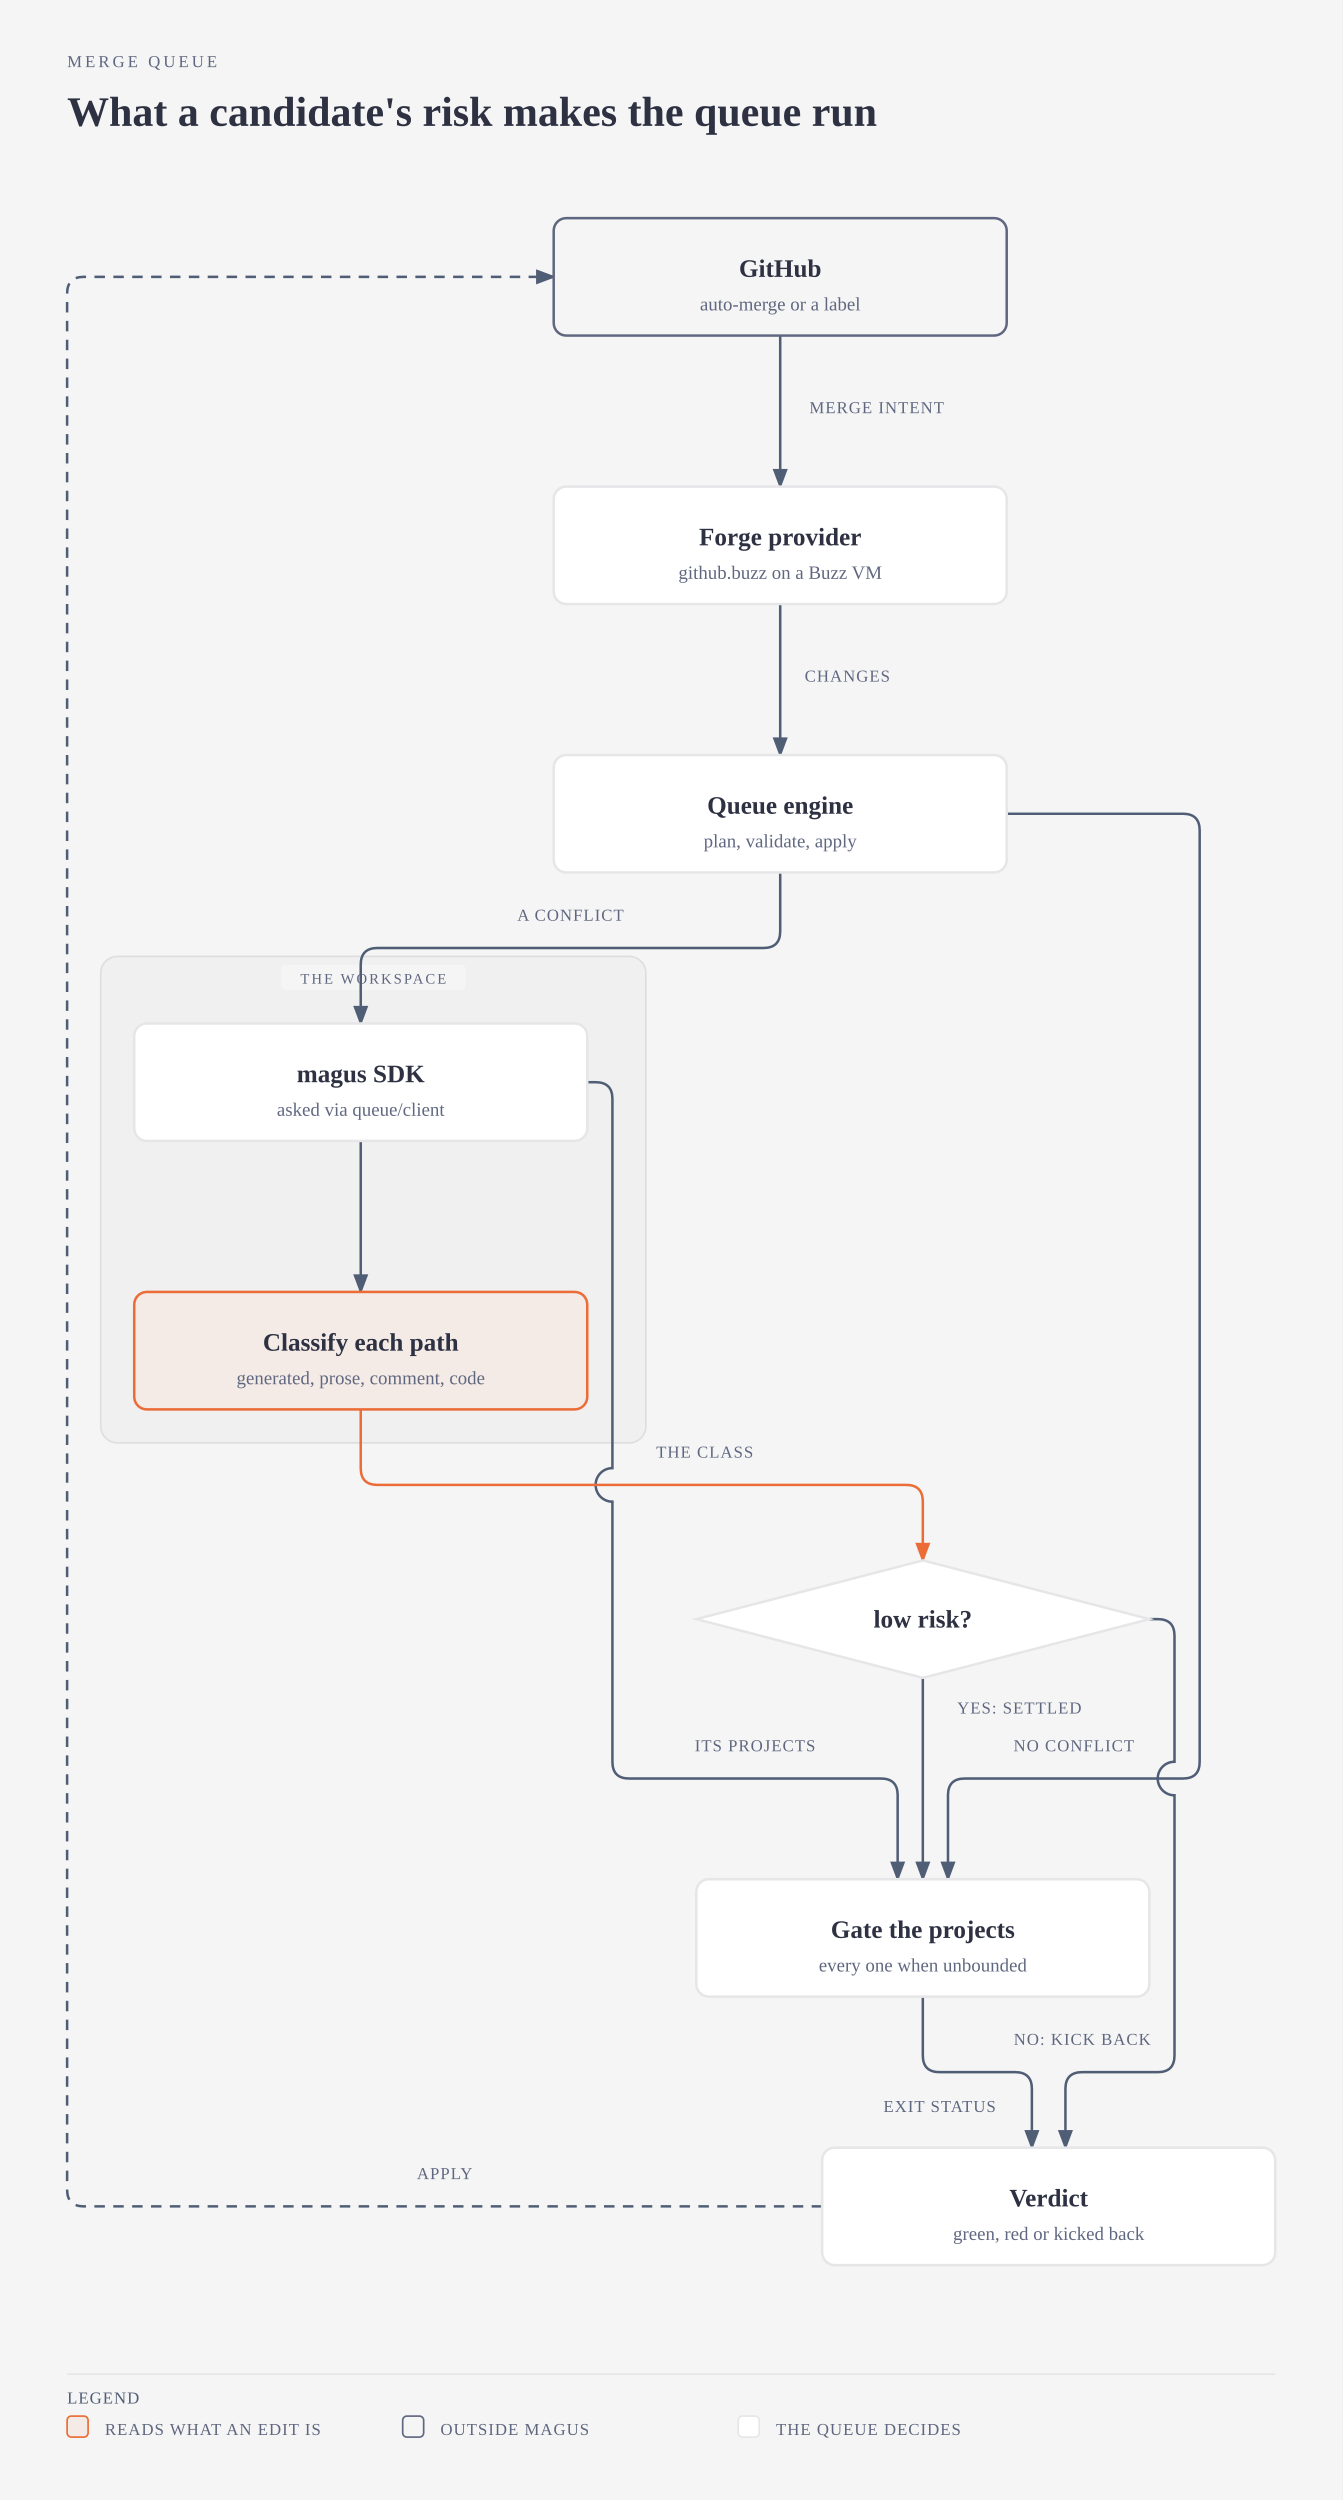
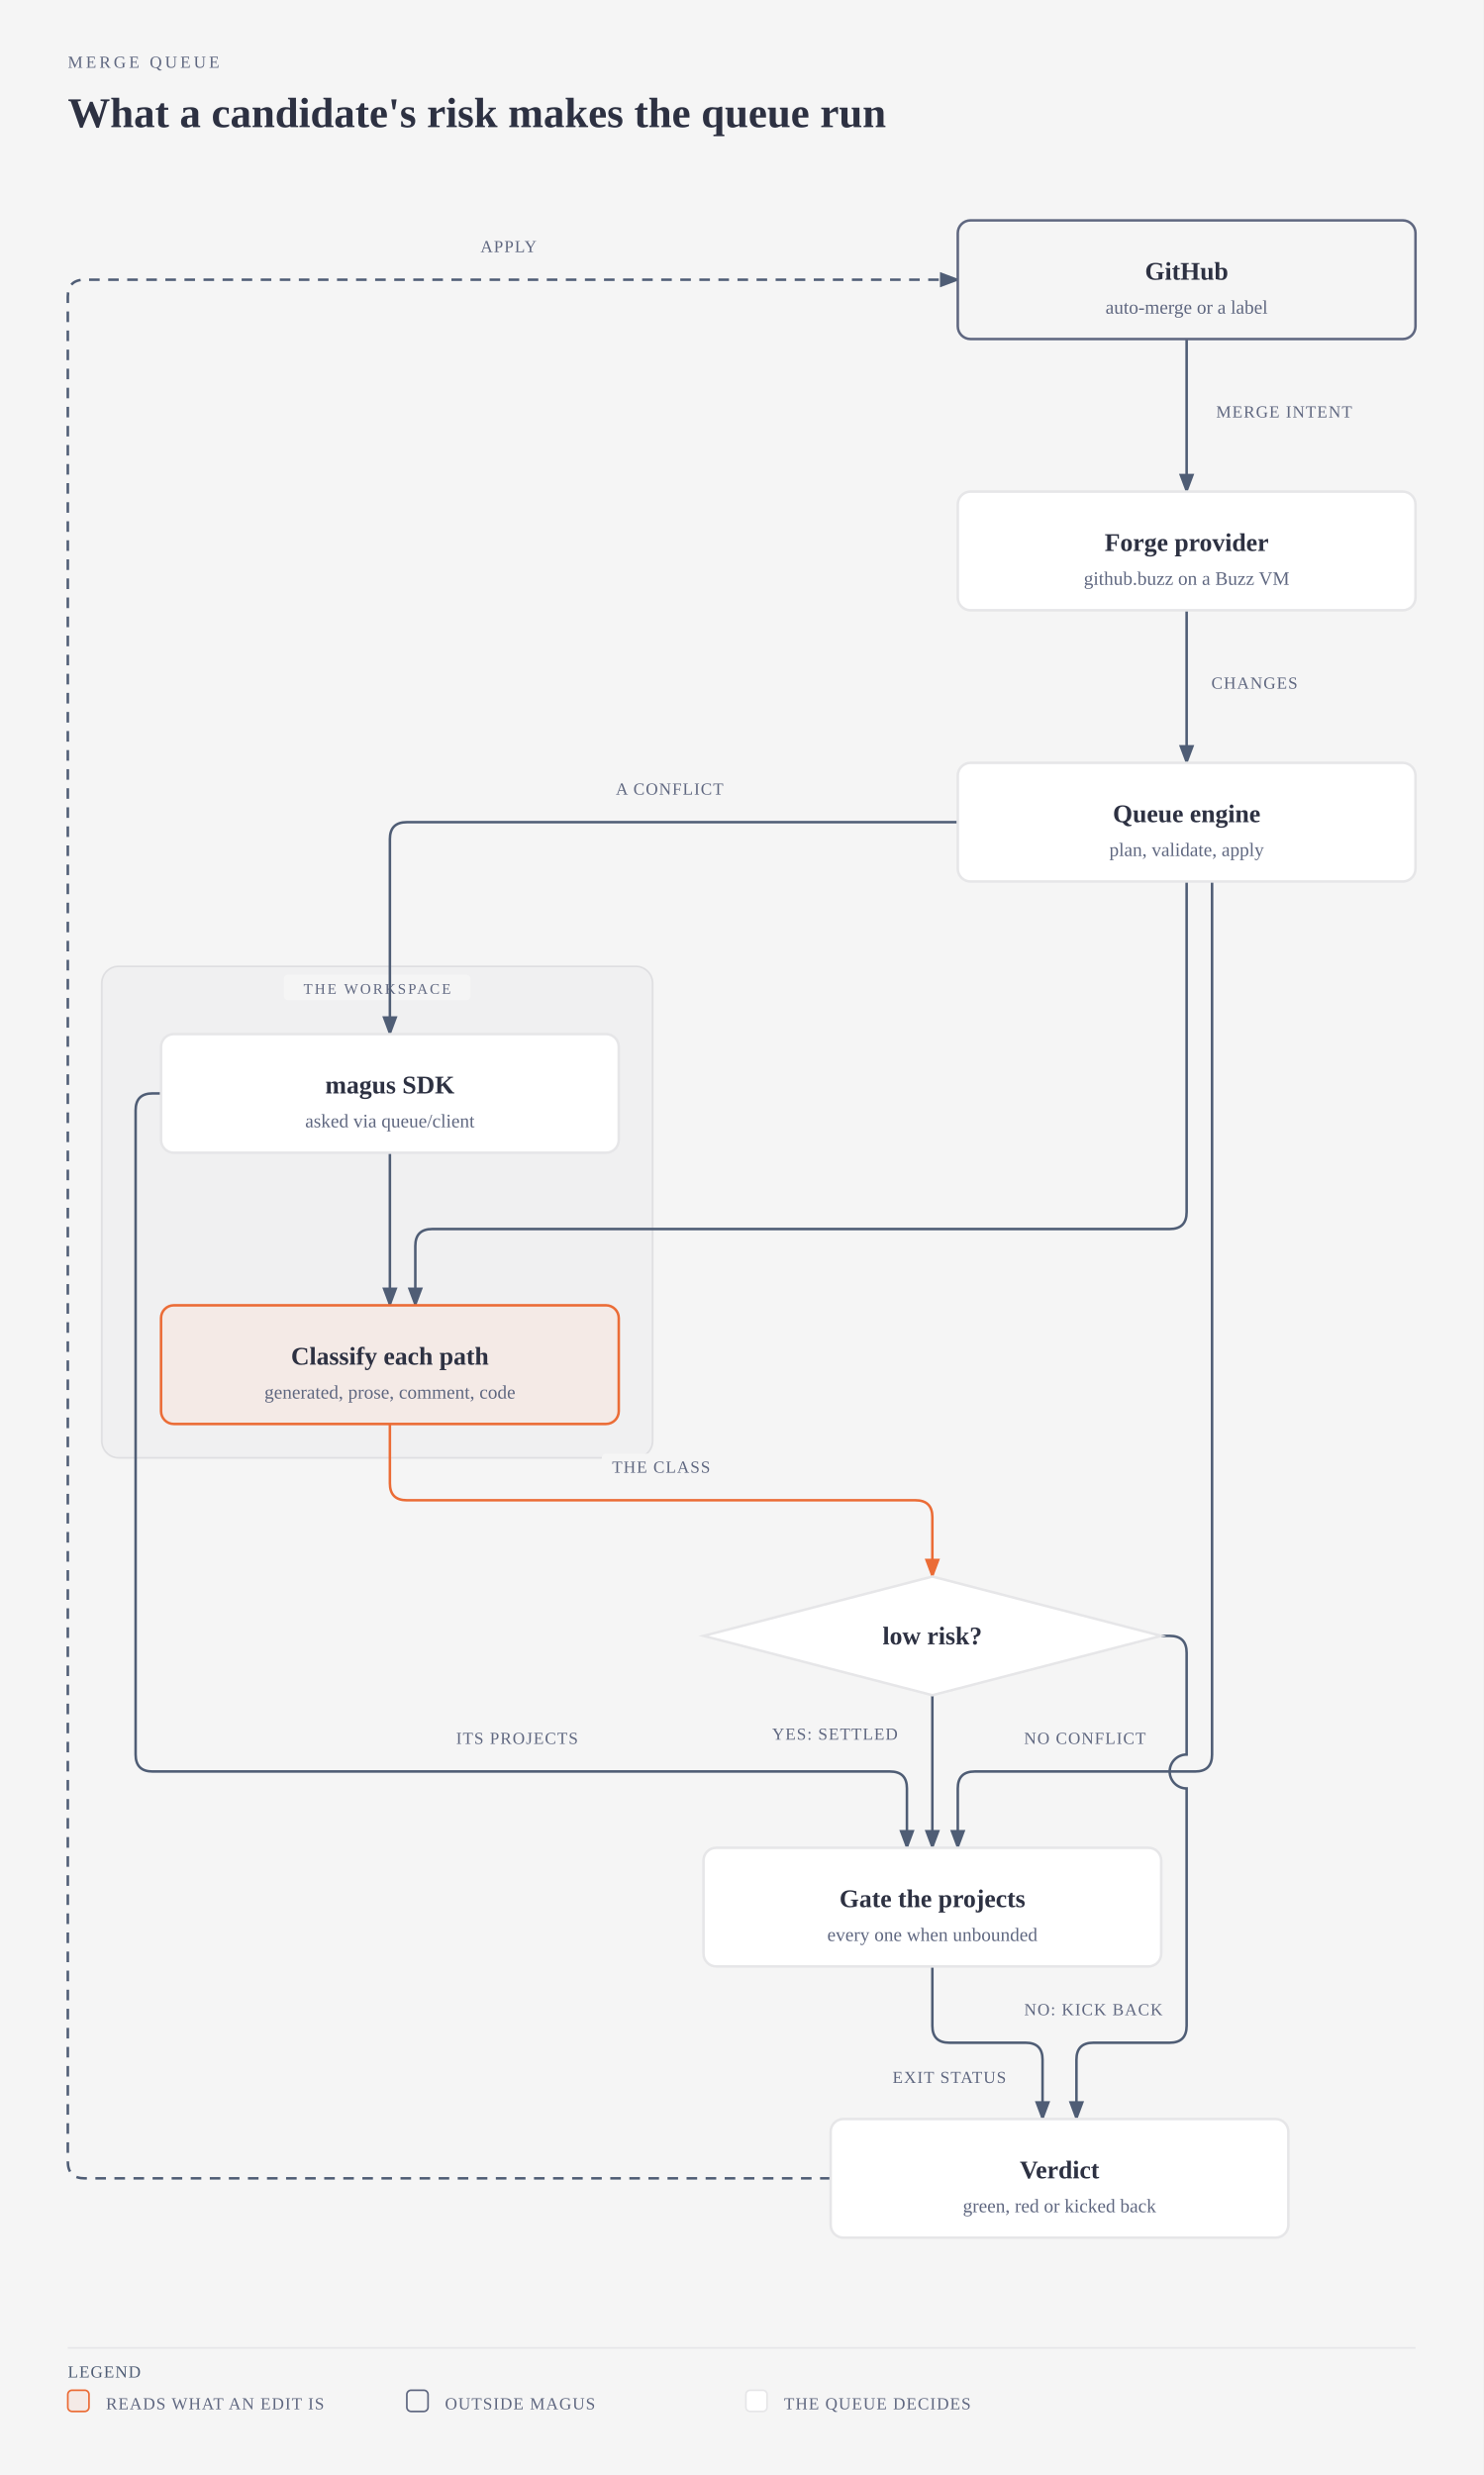
- <svg xmlns="http://www.w3.org/2000/svg" viewBox="0 0 640 1192" width="640" height="1192" role="img" aria-labelledby="merge-queue-risk-title merge-queue-risk-desc" class="magus-diagram">
+ <svg xmlns="http://www.w3.org/2000/svg" viewBox="0 0 700 1168" width="700" height="1168" role="img" aria-labelledby="merge-queue-risk-title merge-queue-risk-desc" class="magus-diagram">
  <defs>
    <marker id="merge-queue-risk-arrow-default" markerWidth="8" markerHeight="6" refX="7" refY="3" orient="auto">
      <polygon points="0 0, 8 3, 0 6" fill="#4f5d75" />
    </marker>
    <marker id="merge-queue-risk-arrow-accent" markerWidth="8" markerHeight="6" refX="7" refY="3" orient="auto">
      <polygon points="0 0, 8 3, 0 6" fill="#eb6c36" />
    </marker>
    <marker id="merge-queue-risk-arrow-link" markerWidth="8" markerHeight="6" refX="7" refY="3" orient="auto">
      <polygon points="0 0, 8 3, 0 6" fill="#2e5aa8" />
    </marker>
  </defs>
  <rect width="100%" height="100%" fill="#f5f5f5" />
  <text x="32" y="32" fill="#5f6780" font-size="8" font-family="var(--pico-font-family-monospace, monospace)" style="font-variant-ligatures:none" letter-spacing="0.18em">MERGE QUEUE</text>
  <text x="32" y="60" fill="#2d3142" font-size="20" font-weight="600" font-family="var(--pico-font-family, sans-serif)">What a candidate's risk makes the queue run</text>
  <g transform="translate(0,40)">
    <rect x="48" y="416" width="260" height="232" rx="8" fill="#2d3142" fill-opacity="0.02" stroke="#2d3142" stroke-opacity="0.1" stroke-width="0.8" />
    <rect x="134" y="420" width="88" height="12" rx="2" fill="#f5f5f5" />
    <text x="178" y="429" fill="#5f6780" font-size="7" font-family="var(--pico-font-family-monospace, monospace)" style="font-variant-ligatures:none" text-anchor="middle" letter-spacing="0.14em">THE WORKSPACE</text>
-     <path data-edge="external:GitHub-&gt;internal/queue/provider" id="merge-queue-risk-edge-external_3aGitHub-internal_2fqueue_2fprovider" d="M 372 120 L 372 192" fill="none" stroke="#4f5d75" stroke-width="1.2" marker-end="url(#merge-queue-risk-arrow-default)" />
-     <path data-edge="internal/queue/provider-&gt;group:Queue engine" id="merge-queue-risk-edge-internal_2fqueue_2fprovider-group_3aQueue_20engine" d="M 372 248 L 372 320" fill="none" stroke="#4f5d75" stroke-width="1.2" marker-end="url(#merge-queue-risk-arrow-default)" />
-     <path data-edge="group:Queue engine-&gt;." id="merge-queue-risk-edge-group_3aQueue_20engine-_2e" d="M 372 376 L 372 404 Q 372 412 364 412 L 180 412 Q 172 412 172 420 L 172 448" fill="none" stroke="#4f5d75" stroke-width="1.2" marker-end="url(#merge-queue-risk-arrow-default)" />
-     <path data-edge="group:Queue engine-&gt;external:Gate the projects" id="merge-queue-risk-edge-group_3aQueue_20engine-external_3aGate_20the_20projects" d="M 480 348 L 564 348 Q 572 348 572 356 L 572 800 Q 572 808 564 808 L 460 808 Q 452 808 452 816 L 452 856" fill="none" stroke="#4f5d75" stroke-width="1.2" marker-end="url(#merge-queue-risk-arrow-default)" />
-     <path data-edge=".-&gt;internal/risk" id="merge-queue-risk-edge-_2e-internal_2frisk" d="M 172 504 L 172 576" fill="none" stroke="#4f5d75" stroke-width="1.2" marker-end="url(#merge-queue-risk-arrow-default)" />
-     <path data-edge=".-&gt;external:Gate the projects" id="merge-queue-risk-edge-_2e-external_3aGate_20the_20projects" d="M 280 476 L 284 476 Q 292 476 292 484 L 292 660 A 8 8 0 0 0 292 676 L 292 800 Q 292 808 300 808 L 420 808 Q 428 808 428 816 L 428 856" fill="none" stroke="#4f5d75" stroke-width="1.2" marker-end="url(#merge-queue-risk-arrow-default)" />
-     <path data-edge="internal/risk-&gt;external:low risk?" id="merge-queue-risk-edge-internal_2frisk-external_3alow_20risk_3f" d="M 172 632 L 172 660 Q 172 668 180 668 L 432 668 Q 440 668 440 676 L 440 704" fill="none" stroke="#eb6c36" stroke-width="1.2" marker-end="url(#merge-queue-risk-arrow-accent)" />
-     <path data-edge="external:low risk?-&gt;external:Gate the projects" id="merge-queue-risk-edge-external_3alow_20risk_3f-external_3aGate_20the_20projects" d="M 440 760 L 440 856" fill="none" stroke="#4f5d75" stroke-width="1.2" marker-end="url(#merge-queue-risk-arrow-default)" />
-     <path data-edge="external:low risk?-&gt;external:Verdict" id="merge-queue-risk-edge-external_3alow_20risk_3f-external_3aVerdict" d="M 548 732 L 552 732 Q 560 732 560 740 L 560 800 A 8 8 0 0 0 560 816 L 560 940 Q 560 948 552 948 L 516 948 Q 508 948 508 956 L 508 984" fill="none" stroke="#4f5d75" stroke-width="1.2" marker-end="url(#merge-queue-risk-arrow-default)" />
-     <path data-edge="external:Gate the projects-&gt;external:Verdict" id="merge-queue-risk-edge-external_3aGate_20the_20projects-external_3aVerdict" d="M 440 912 L 440 940 Q 440 948 448 948 L 484 948 Q 492 948 492 956 L 492 984" fill="none" stroke="#4f5d75" stroke-width="1.2" marker-end="url(#merge-queue-risk-arrow-default)" />
-     <path data-edge="external:Verdict-&gt;external:GitHub" id="merge-queue-risk-edge-external_3aVerdict-external_3aGitHub" d="M 392 1012 L 40 1012 Q 32 1012 32 1004 L 32 100 Q 32 92 40 92 L 264 92" fill="none" stroke="#4f5d75" stroke-width="1.2" stroke-dasharray="5,4" marker-end="url(#merge-queue-risk-arrow-default)" />
-     <rect x="382" y="148" width="72" height="12" rx="2" fill="#f5f5f5" />
-     <text x="418" y="157" fill="#5f6780" font-size="8" font-family="var(--pico-font-family-monospace, monospace)" style="font-variant-ligatures:none" text-anchor="middle" letter-spacing="0.06em">MERGE INTENT</text>
-     <rect x="382" y="276" width="44" height="12" rx="2" fill="#f5f5f5" />
-     <text x="404" y="285" fill="#5f6780" font-size="8" font-family="var(--pico-font-family-monospace, monospace)" style="font-variant-ligatures:none" text-anchor="middle" letter-spacing="0.06em">CHANGES</text>
-     <rect x="242" y="390" width="60" height="12" rx="2" fill="#f5f5f5" />
-     <text x="272" y="399" fill="#5f6780" font-size="8" font-family="var(--pico-font-family-monospace, monospace)" style="font-variant-ligatures:none" text-anchor="middle" letter-spacing="0.06em">A CONFLICT</text>
-     <rect x="480" y="786" width="64" height="12" rx="2" fill="#f5f5f5" />
-     <text x="512" y="795" fill="#5f6780" font-size="8" font-family="var(--pico-font-family-monospace, monospace)" style="font-variant-ligatures:none" text-anchor="middle" letter-spacing="0.06em">NO CONFLICT</text>
-     <rect x="324" y="786" width="72" height="12" rx="2" fill="#f5f5f5" />
-     <text x="360" y="795" fill="#5f6780" font-size="8" font-family="var(--pico-font-family-monospace, monospace)" style="font-variant-ligatures:none" text-anchor="middle" letter-spacing="0.06em">ITS PROJECTS</text>
-     <rect x="308" y="646" width="56" height="12" rx="2" fill="#f5f5f5" />
-     <text x="336" y="655" fill="#5f6780" font-size="8" font-family="var(--pico-font-family-monospace, monospace)" style="font-variant-ligatures:none" text-anchor="middle" letter-spacing="0.06em">THE CLASS</text>
-     <rect x="450" y="768" width="72" height="12" rx="2" fill="#f5f5f5" />
-     <text x="486" y="777" fill="#5f6780" font-size="8" font-family="var(--pico-font-family-monospace, monospace)" style="font-variant-ligatures:none" text-anchor="middle" letter-spacing="0.06em">YES: SETTLED</text>
-     <rect x="478" y="926" width="76" height="12" rx="2" fill="#f5f5f5" />
-     <text x="516" y="935" fill="#5f6780" font-size="8" font-family="var(--pico-font-family-monospace, monospace)" style="font-variant-ligatures:none" text-anchor="middle" letter-spacing="0.06em">NO: KICK BACK</text>
-     <rect x="416" y="958" width="64" height="12" rx="2" fill="#f5f5f5" />
-     <text x="448" y="967" fill="#5f6780" font-size="8" font-family="var(--pico-font-family-monospace, monospace)" style="font-variant-ligatures:none" text-anchor="middle" letter-spacing="0.06em">EXIT STATUS</text>
-     <rect x="194" y="990" width="36" height="12" rx="2" fill="#f5f5f5" />
-     <text x="212" y="999" fill="#5f6780" font-size="8" font-family="var(--pico-font-family-monospace, monospace)" style="font-variant-ligatures:none" text-anchor="middle" letter-spacing="0.06em">APPLY</text>
+     <path data-edge="external:GitHub-&gt;internal/queue/provider" id="merge-queue-risk-edge-external_3aGitHub-internal_2fqueue_2fprovider" d="M 560 120 L 560 192" fill="none" stroke="#4f5d75" stroke-width="1.2" marker-end="url(#merge-queue-risk-arrow-default)" />
+     <path data-edge="internal/queue/provider-&gt;group:Queue engine" id="merge-queue-risk-edge-internal_2fqueue_2fprovider-group_3aQueue_20engine" d="M 560 248 L 560 320" fill="none" stroke="#4f5d75" stroke-width="1.2" marker-end="url(#merge-queue-risk-arrow-default)" />
+     <path data-edge="group:Queue engine-&gt;." id="merge-queue-risk-edge-group_3aQueue_20engine-_2e" d="M 452 348 L 192 348 Q 184 348 184 356 L 184 448" fill="none" stroke="#4f5d75" stroke-width="1.2" marker-end="url(#merge-queue-risk-arrow-default)" />
+     <path data-edge="group:Queue engine-&gt;internal/risk" id="merge-queue-risk-edge-group_3aQueue_20engine-internal_2frisk" d="M 560 376 L 560 532 Q 560 540 552 540 L 204 540 Q 196 540 196 548 L 196 576" fill="none" stroke="#4f5d75" stroke-width="1.2" marker-end="url(#merge-queue-risk-arrow-default)" />
+     <path data-edge="group:Queue engine-&gt;external:Gate the projects" id="merge-queue-risk-edge-group_3aQueue_20engine-external_3aGate_20the_20projects" d="M 572 376 L 572 788 Q 572 796 564 796 L 460 796 Q 452 796 452 804 L 452 832" fill="none" stroke="#4f5d75" stroke-width="1.2" marker-end="url(#merge-queue-risk-arrow-default)" />
+     <path data-edge=".-&gt;internal/risk" id="merge-queue-risk-edge-_2e-internal_2frisk" d="M 184 504 L 184 576" fill="none" stroke="#4f5d75" stroke-width="1.2" marker-end="url(#merge-queue-risk-arrow-default)" />
+     <path data-edge=".-&gt;external:Gate the projects" id="merge-queue-risk-edge-_2e-external_3aGate_20the_20projects" d="M 76 476 L 72 476 Q 64 476 64 484 L 64 788 Q 64 796 72 796 L 420 796 Q 428 796 428 804 L 428 832" fill="none" stroke="#4f5d75" stroke-width="1.2" marker-end="url(#merge-queue-risk-arrow-default)" />
+     <path data-edge="internal/risk-&gt;external:low risk?" id="merge-queue-risk-edge-internal_2frisk-external_3alow_20risk_3f" d="M 184 632 L 184 660 Q 184 668 192 668 L 432 668 Q 440 668 440 676 L 440 704" fill="none" stroke="#eb6c36" stroke-width="1.2" marker-end="url(#merge-queue-risk-arrow-accent)" />
+     <path data-edge="external:low risk?-&gt;external:Gate the projects" id="merge-queue-risk-edge-external_3alow_20risk_3f-external_3aGate_20the_20projects" d="M 440 760 L 440 832" fill="none" stroke="#4f5d75" stroke-width="1.2" marker-end="url(#merge-queue-risk-arrow-default)" />
+     <path data-edge="external:low risk?-&gt;external:Verdict" id="merge-queue-risk-edge-external_3alow_20risk_3f-external_3aVerdict" d="M 548 732 L 552 732 Q 560 732 560 740 L 560 788 A 8 8 0 0 0 560 804 L 560 916 Q 560 924 552 924 L 516 924 Q 508 924 508 932 L 508 960" fill="none" stroke="#4f5d75" stroke-width="1.2" marker-end="url(#merge-queue-risk-arrow-default)" />
+     <path data-edge="external:Gate the projects-&gt;external:Verdict" id="merge-queue-risk-edge-external_3aGate_20the_20projects-external_3aVerdict" d="M 440 888 L 440 916 Q 440 924 448 924 L 484 924 Q 492 924 492 932 L 492 960" fill="none" stroke="#4f5d75" stroke-width="1.2" marker-end="url(#merge-queue-risk-arrow-default)" />
+     <path data-edge="external:Verdict-&gt;external:GitHub" id="merge-queue-risk-edge-external_3aVerdict-external_3aGitHub" d="M 392 988 L 40 988 Q 32 988 32 980 L 32 100 Q 32 92 40 92 L 452 92" fill="none" stroke="#4f5d75" stroke-width="1.2" stroke-dasharray="5,4" marker-end="url(#merge-queue-risk-arrow-default)" />
+     <rect x="570" y="148" width="72" height="12" rx="2" fill="#f5f5f5" />
+     <text x="606" y="157" fill="#5f6780" font-size="8" font-family="var(--pico-font-family-monospace, monospace)" style="font-variant-ligatures:none" text-anchor="middle" letter-spacing="0.06em">MERGE INTENT</text>
+     <rect x="570" y="276" width="44" height="12" rx="2" fill="#f5f5f5" />
+     <text x="592" y="285" fill="#5f6780" font-size="8" font-family="var(--pico-font-family-monospace, monospace)" style="font-variant-ligatures:none" text-anchor="middle" letter-spacing="0.06em">CHANGES</text>
+     <rect x="286" y="326" width="60" height="12" rx="2" fill="#f5f5f5" />
+     <text x="316" y="335" fill="#5f6780" font-size="8" font-family="var(--pico-font-family-monospace, monospace)" style="font-variant-ligatures:none" text-anchor="middle" letter-spacing="0.06em">A CONFLICT</text>
+     <rect x="480" y="774" width="64" height="12" rx="2" fill="#f5f5f5" />
+     <text x="512" y="783" fill="#5f6780" font-size="8" font-family="var(--pico-font-family-monospace, monospace)" style="font-variant-ligatures:none" text-anchor="middle" letter-spacing="0.06em">NO CONFLICT</text>
+     <rect x="208" y="774" width="72" height="12" rx="2" fill="#f5f5f5" />
+     <text x="244" y="783" fill="#5f6780" font-size="8" font-family="var(--pico-font-family-monospace, monospace)" style="font-variant-ligatures:none" text-anchor="middle" letter-spacing="0.06em">ITS PROJECTS</text>
+     <rect x="284" y="646" width="56" height="12" rx="2" fill="#f5f5f5" />
+     <text x="312" y="655" fill="#5f6780" font-size="8" font-family="var(--pico-font-family-monospace, monospace)" style="font-variant-ligatures:none" text-anchor="middle" letter-spacing="0.06em">THE CLASS</text>
+     <rect x="358" y="772" width="72" height="12" rx="2" fill="#f5f5f5" />
+     <text x="394" y="781" fill="#5f6780" font-size="8" font-family="var(--pico-font-family-monospace, monospace)" style="font-variant-ligatures:none" text-anchor="middle" letter-spacing="0.06em">YES: SETTLED</text>
+     <rect x="478" y="902" width="76" height="12" rx="2" fill="#f5f5f5" />
+     <text x="516" y="911" fill="#5f6780" font-size="8" font-family="var(--pico-font-family-monospace, monospace)" style="font-variant-ligatures:none" text-anchor="middle" letter-spacing="0.06em">NO: KICK BACK</text>
+     <rect x="416" y="934" width="64" height="12" rx="2" fill="#f5f5f5" />
+     <text x="448" y="943" fill="#5f6780" font-size="8" font-family="var(--pico-font-family-monospace, monospace)" style="font-variant-ligatures:none" text-anchor="middle" letter-spacing="0.06em">EXIT STATUS</text>
+     <rect x="222" y="70" width="36" height="12" rx="2" fill="#f5f5f5" />
+     <text x="240" y="79" fill="#5f6780" font-size="8" font-family="var(--pico-font-family-monospace, monospace)" style="font-variant-ligatures:none" text-anchor="middle" letter-spacing="0.06em">APPLY</text>
    <g data-node="external:GitHub">
-       <rect x="264" y="64" width="216" height="56" rx="6" fill="#f5f5f5" />
-       <rect x="264" y="64" width="216" height="56" rx="6" fill="#f5f5f5" stroke="#5f6780" stroke-width="1.2" />
-       <text x="372" y="92" fill="#2d3142" font-size="12" font-weight="600" font-family="var(--pico-font-family, sans-serif)" text-anchor="middle">GitHub</text>
-       <text x="372" y="108" fill="#5f6780" font-size="9" font-family="var(--pico-font-family-monospace, monospace)" style="font-variant-ligatures:none" text-anchor="middle">auto-merge or a label</text>
+       <rect x="452" y="64" width="216" height="56" rx="6" fill="#f5f5f5" />
+       <rect x="452" y="64" width="216" height="56" rx="6" fill="#f5f5f5" stroke="#5f6780" stroke-width="1.2" />
+       <text x="560" y="92" fill="#2d3142" font-size="12" font-weight="600" font-family="var(--pico-font-family, sans-serif)" text-anchor="middle">GitHub</text>
+       <text x="560" y="108" fill="#5f6780" font-size="9" font-family="var(--pico-font-family-monospace, monospace)" style="font-variant-ligatures:none" text-anchor="middle">auto-merge or a label</text>
    </g>
    <g data-node="internal/queue/provider" data-anchor="internal/queue/provider">
-       <rect x="264" y="192" width="216" height="56" rx="6" fill="#f5f5f5" />
-       <rect x="264" y="192" width="216" height="56" rx="6" fill="#ffffff" stroke="#e6e6e8" stroke-width="1.2" />
-       <text x="372" y="220" fill="#2d3142" font-size="12" font-weight="600" font-family="var(--pico-font-family, sans-serif)" text-anchor="middle">Forge provider</text>
-       <text x="372" y="236" fill="#5f6780" font-size="9" font-family="var(--pico-font-family-monospace, monospace)" style="font-variant-ligatures:none" text-anchor="middle">github.buzz on a Buzz VM</text>
+       <rect x="452" y="192" width="216" height="56" rx="6" fill="#f5f5f5" />
+       <rect x="452" y="192" width="216" height="56" rx="6" fill="#ffffff" stroke="#e6e6e8" stroke-width="1.2" />
+       <text x="560" y="220" fill="#2d3142" font-size="12" font-weight="600" font-family="var(--pico-font-family, sans-serif)" text-anchor="middle">Forge provider</text>
+       <text x="560" y="236" fill="#5f6780" font-size="9" font-family="var(--pico-font-family-monospace, monospace)" style="font-variant-ligatures:none" text-anchor="middle">github.buzz on a Buzz VM</text>
    </g>
    <g data-node="group:Queue engine">
-       <rect x="264" y="320" width="216" height="56" rx="6" fill="#f5f5f5" />
-       <rect x="264" y="320" width="216" height="56" rx="6" fill="#ffffff" stroke="#e6e6e8" stroke-width="1.2" />
-       <text x="372" y="348" fill="#2d3142" font-size="12" font-weight="600" font-family="var(--pico-font-family, sans-serif)" text-anchor="middle">Queue engine</text>
-       <text x="372" y="364" fill="#5f6780" font-size="9" font-family="var(--pico-font-family-monospace, monospace)" style="font-variant-ligatures:none" text-anchor="middle">plan, validate, apply</text>
+       <rect x="452" y="320" width="216" height="56" rx="6" fill="#f5f5f5" />
+       <rect x="452" y="320" width="216" height="56" rx="6" fill="#ffffff" stroke="#e6e6e8" stroke-width="1.2" />
+       <text x="560" y="348" fill="#2d3142" font-size="12" font-weight="600" font-family="var(--pico-font-family, sans-serif)" text-anchor="middle">Queue engine</text>
+       <text x="560" y="364" fill="#5f6780" font-size="9" font-family="var(--pico-font-family-monospace, monospace)" style="font-variant-ligatures:none" text-anchor="middle">plan, validate, apply</text>
    </g>
    <g data-node="." data-anchor=".">
-       <rect x="64" y="448" width="216" height="56" rx="6" fill="#f5f5f5" />
-       <rect x="64" y="448" width="216" height="56" rx="6" fill="#ffffff" stroke="#e6e6e8" stroke-width="1.2" />
-       <text x="172" y="476" fill="#2d3142" font-size="12" font-weight="600" font-family="var(--pico-font-family, sans-serif)" text-anchor="middle">magus SDK</text>
-       <text x="172" y="492" fill="#5f6780" font-size="9" font-family="var(--pico-font-family-monospace, monospace)" style="font-variant-ligatures:none" text-anchor="middle">asked via queue/client</text>
+       <rect x="76" y="448" width="216" height="56" rx="6" fill="#f5f5f5" />
+       <rect x="76" y="448" width="216" height="56" rx="6" fill="#ffffff" stroke="#e6e6e8" stroke-width="1.2" />
+       <text x="184" y="476" fill="#2d3142" font-size="12" font-weight="600" font-family="var(--pico-font-family, sans-serif)" text-anchor="middle">magus SDK</text>
+       <text x="184" y="492" fill="#5f6780" font-size="9" font-family="var(--pico-font-family-monospace, monospace)" style="font-variant-ligatures:none" text-anchor="middle">asked via queue/client</text>
    </g>
    <g data-node="internal/risk" data-anchor="internal/risk">
-       <rect x="64" y="576" width="216" height="56" rx="6" fill="#f5f5f5" />
-       <rect x="64" y="576" width="216" height="56" rx="6" fill="#f4eae6" stroke="#eb6c36" stroke-width="1.2" />
-       <text x="172" y="604" fill="#2d3142" font-size="12" font-weight="600" font-family="var(--pico-font-family, sans-serif)" text-anchor="middle">Classify each path</text>
-       <text x="172" y="620" fill="#5f6780" font-size="9" font-family="var(--pico-font-family-monospace, monospace)" style="font-variant-ligatures:none" text-anchor="middle">generated, prose, comment, code</text>
+       <rect x="76" y="576" width="216" height="56" rx="6" fill="#f5f5f5" />
+       <rect x="76" y="576" width="216" height="56" rx="6" fill="#f4eae6" stroke="#eb6c36" stroke-width="1.2" />
+       <text x="184" y="604" fill="#2d3142" font-size="12" font-weight="600" font-family="var(--pico-font-family, sans-serif)" text-anchor="middle">Classify each path</text>
+       <text x="184" y="620" fill="#5f6780" font-size="9" font-family="var(--pico-font-family-monospace, monospace)" style="font-variant-ligatures:none" text-anchor="middle">generated, prose, comment, code</text>
    </g>
    <g data-node="external:low risk?">
      <polygon points="440,704 548,732 440,760 332,732" fill="#f5f5f5" />
      <polygon points="440,704 548,732 440,760 332,732" fill="#ffffff" stroke="#e6e6e8" stroke-width="1.2" />
      <text x="440" y="736" fill="#2d3142" font-size="12" font-weight="600" font-family="var(--pico-font-family, sans-serif)" text-anchor="middle">low risk?</text>
    </g>
    <g data-node="external:Gate the projects">
-       <rect x="332" y="856" width="216" height="56" rx="6" fill="#f5f5f5" />
-       <rect x="332" y="856" width="216" height="56" rx="6" fill="#ffffff" stroke="#e6e6e8" stroke-width="1.2" />
-       <text x="440" y="884" fill="#2d3142" font-size="12" font-weight="600" font-family="var(--pico-font-family, sans-serif)" text-anchor="middle">Gate the projects</text>
-       <text x="440" y="900" fill="#5f6780" font-size="9" font-family="var(--pico-font-family-monospace, monospace)" style="font-variant-ligatures:none" text-anchor="middle">every one when unbounded</text>
+       <rect x="332" y="832" width="216" height="56" rx="6" fill="#f5f5f5" />
+       <rect x="332" y="832" width="216" height="56" rx="6" fill="#ffffff" stroke="#e6e6e8" stroke-width="1.2" />
+       <text x="440" y="860" fill="#2d3142" font-size="12" font-weight="600" font-family="var(--pico-font-family, sans-serif)" text-anchor="middle">Gate the projects</text>
+       <text x="440" y="876" fill="#5f6780" font-size="9" font-family="var(--pico-font-family-monospace, monospace)" style="font-variant-ligatures:none" text-anchor="middle">every one when unbounded</text>
    </g>
    <g data-node="external:Verdict">
-       <rect x="392" y="984" width="216" height="56" rx="6" fill="#f5f5f5" />
-       <rect x="392" y="984" width="216" height="56" rx="6" fill="#ffffff" stroke="#e6e6e8" stroke-width="1.2" />
-       <text x="500" y="1012" fill="#2d3142" font-size="12" font-weight="600" font-family="var(--pico-font-family, sans-serif)" text-anchor="middle">Verdict</text>
-       <text x="500" y="1028" fill="#5f6780" font-size="9" font-family="var(--pico-font-family-monospace, monospace)" style="font-variant-ligatures:none" text-anchor="middle">green, red or kicked back</text>
+       <rect x="392" y="960" width="216" height="56" rx="6" fill="#f5f5f5" />
+       <rect x="392" y="960" width="216" height="56" rx="6" fill="#ffffff" stroke="#e6e6e8" stroke-width="1.2" />
+       <text x="500" y="988" fill="#2d3142" font-size="12" font-weight="600" font-family="var(--pico-font-family, sans-serif)" text-anchor="middle">Verdict</text>
+       <text x="500" y="1004" fill="#5f6780" font-size="9" font-family="var(--pico-font-family-monospace, monospace)" style="font-variant-ligatures:none" text-anchor="middle">green, red or kicked back</text>
    </g>
-     <line x1="32" y1="1092" x2="608" y2="1092" stroke="#e6e6e8" stroke-width="0.8" />
-     <text x="32" y="1106" fill="#4f5d75" font-size="8" font-family="var(--pico-font-family-monospace, monospace)" style="font-variant-ligatures:none" letter-spacing="0.06em">LEGEND</text>
-     <rect x="32" y="1112" width="10" height="10" rx="2" fill="#f4eae6" stroke="#eb6c36" stroke-width="0.8" />
-     <text x="50" y="1121" fill="#5f6780" font-size="8" font-family="var(--pico-font-family-monospace, monospace)" style="font-variant-ligatures:none" letter-spacing="0.06em">READS WHAT AN EDIT IS</text>
-     <rect x="192" y="1112" width="10" height="10" rx="2" fill="#f5f5f5" stroke="#5f6780" stroke-width="0.8" />
-     <text x="210" y="1121" fill="#5f6780" font-size="8" font-family="var(--pico-font-family-monospace, monospace)" style="font-variant-ligatures:none" letter-spacing="0.06em">OUTSIDE MAGUS</text>
-     <rect x="352" y="1112" width="10" height="10" rx="2" fill="#ffffff" stroke="#e6e6e8" stroke-width="0.8" />
-     <text x="370" y="1121" fill="#5f6780" font-size="8" font-family="var(--pico-font-family-monospace, monospace)" style="font-variant-ligatures:none" letter-spacing="0.06em">THE QUEUE DECIDES</text>
+     <line x1="32" y1="1068" x2="668" y2="1068" stroke="#e6e6e8" stroke-width="0.8" />
+     <text x="32" y="1082" fill="#4f5d75" font-size="8" font-family="var(--pico-font-family-monospace, monospace)" style="font-variant-ligatures:none" letter-spacing="0.06em">LEGEND</text>
+     <rect x="32" y="1088" width="10" height="10" rx="2" fill="#f4eae6" stroke="#eb6c36" stroke-width="0.8" />
+     <text x="50" y="1097" fill="#5f6780" font-size="8" font-family="var(--pico-font-family-monospace, monospace)" style="font-variant-ligatures:none" letter-spacing="0.06em">READS WHAT AN EDIT IS</text>
+     <rect x="192" y="1088" width="10" height="10" rx="2" fill="#f5f5f5" stroke="#5f6780" stroke-width="0.8" />
+     <text x="210" y="1097" fill="#5f6780" font-size="8" font-family="var(--pico-font-family-monospace, monospace)" style="font-variant-ligatures:none" letter-spacing="0.06em">OUTSIDE MAGUS</text>
+     <rect x="352" y="1088" width="10" height="10" rx="2" fill="#ffffff" stroke="#e6e6e8" stroke-width="0.8" />
+     <text x="370" y="1097" fill="#5f6780" font-size="8" font-family="var(--pico-font-family-monospace, monospace)" style="font-variant-ligatures:none" letter-spacing="0.06em">THE QUEUE DECIDES</text>
  </g>
</svg>
